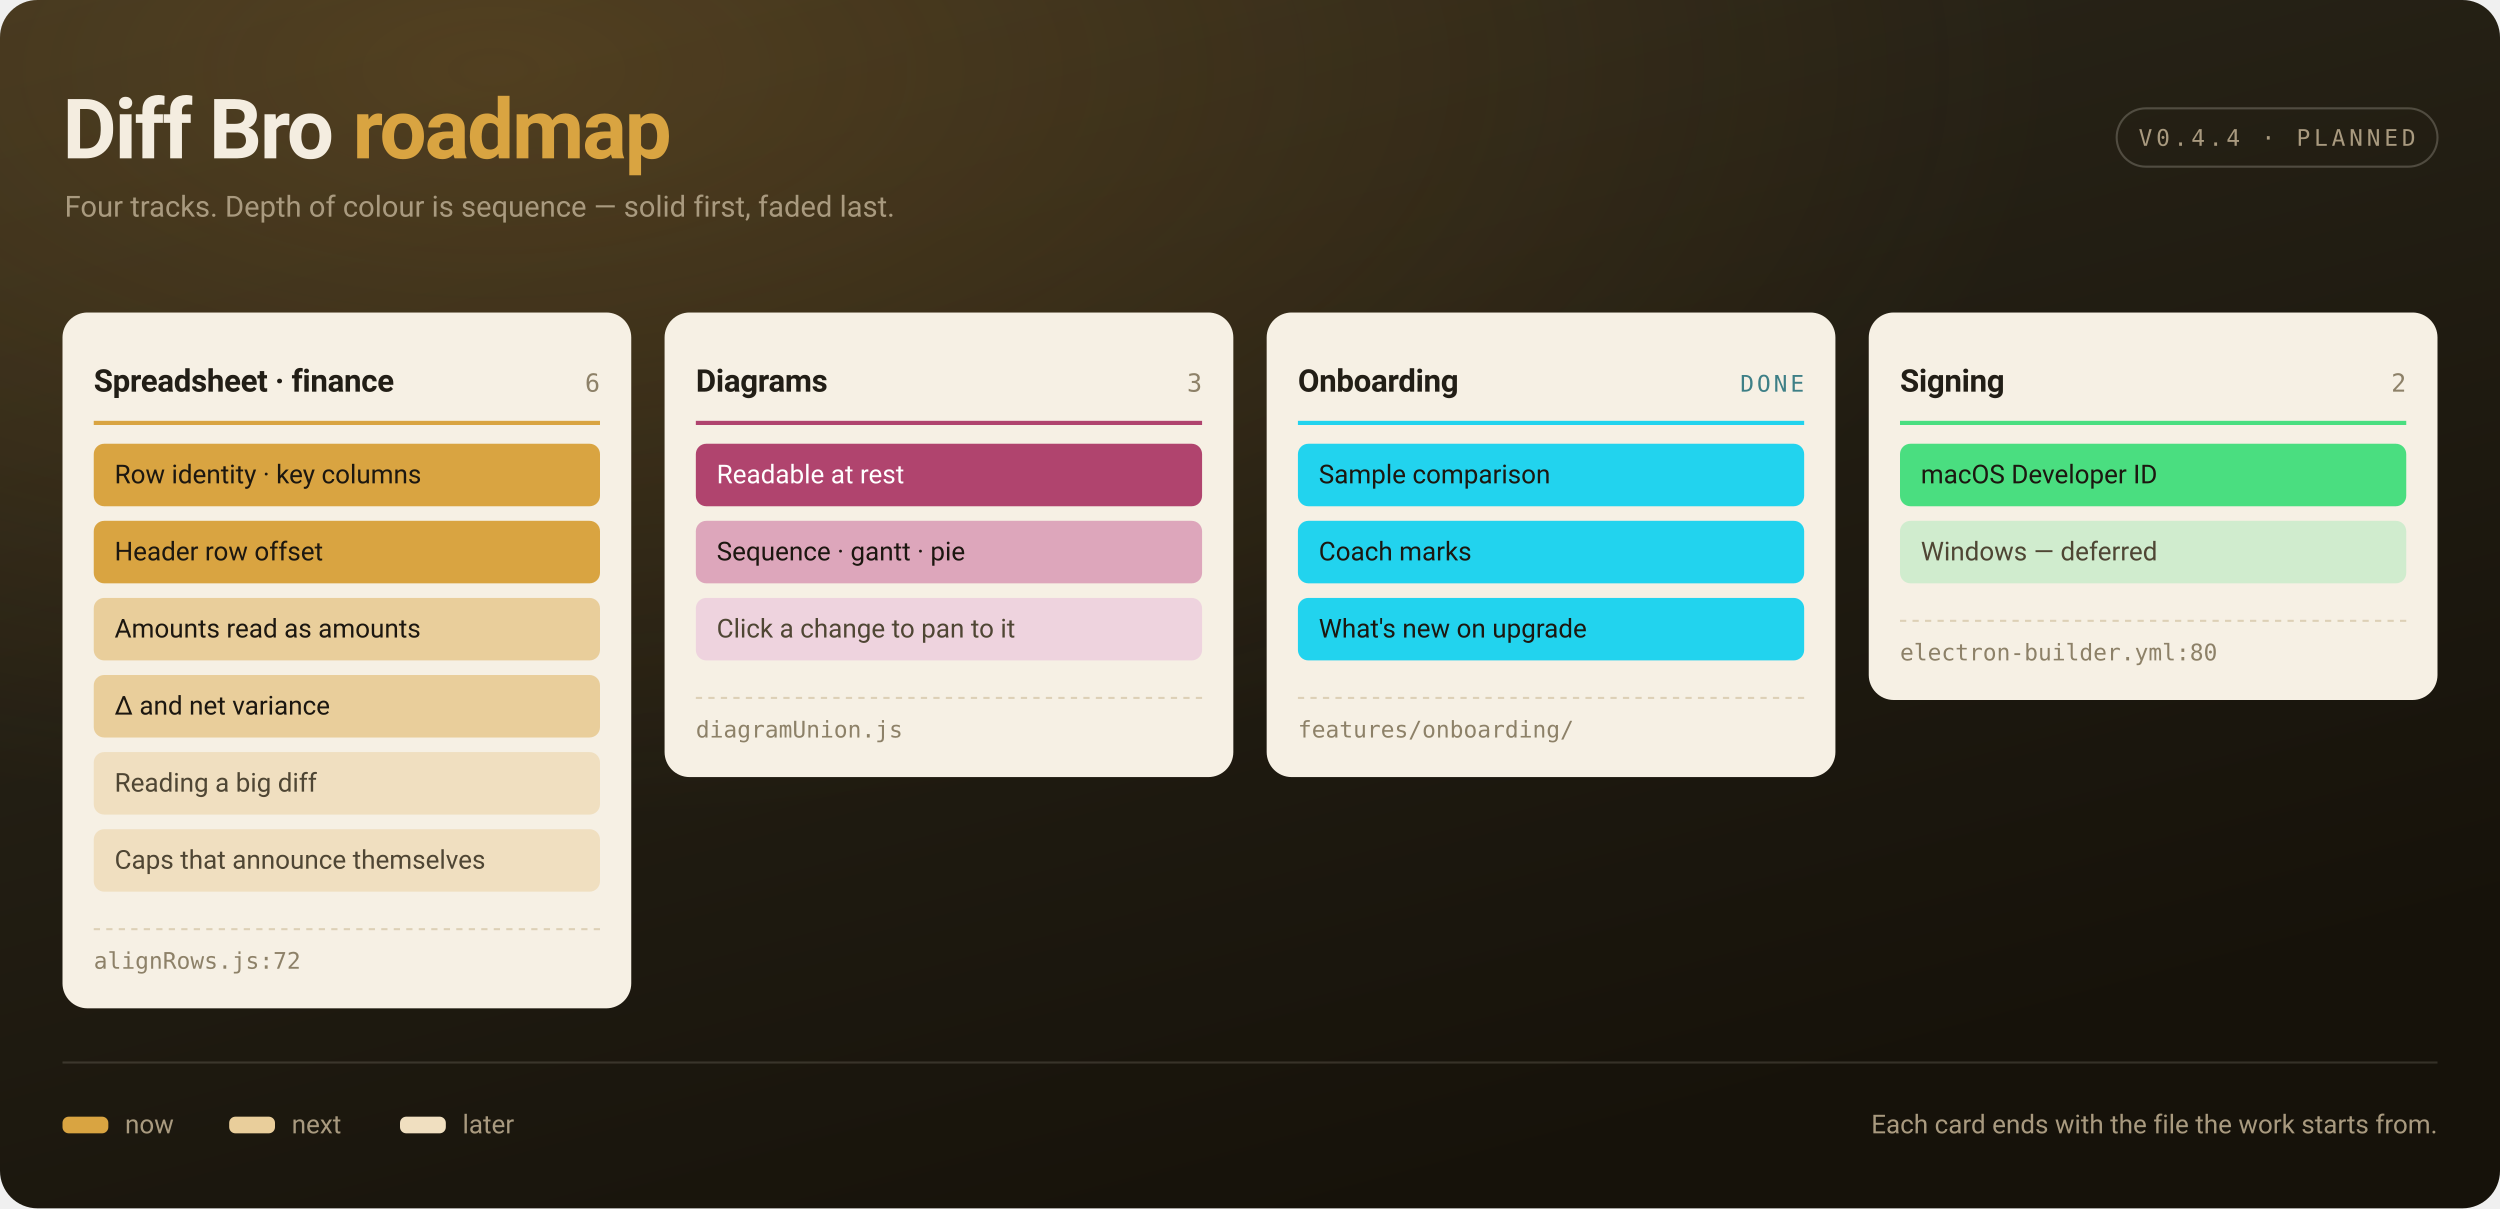
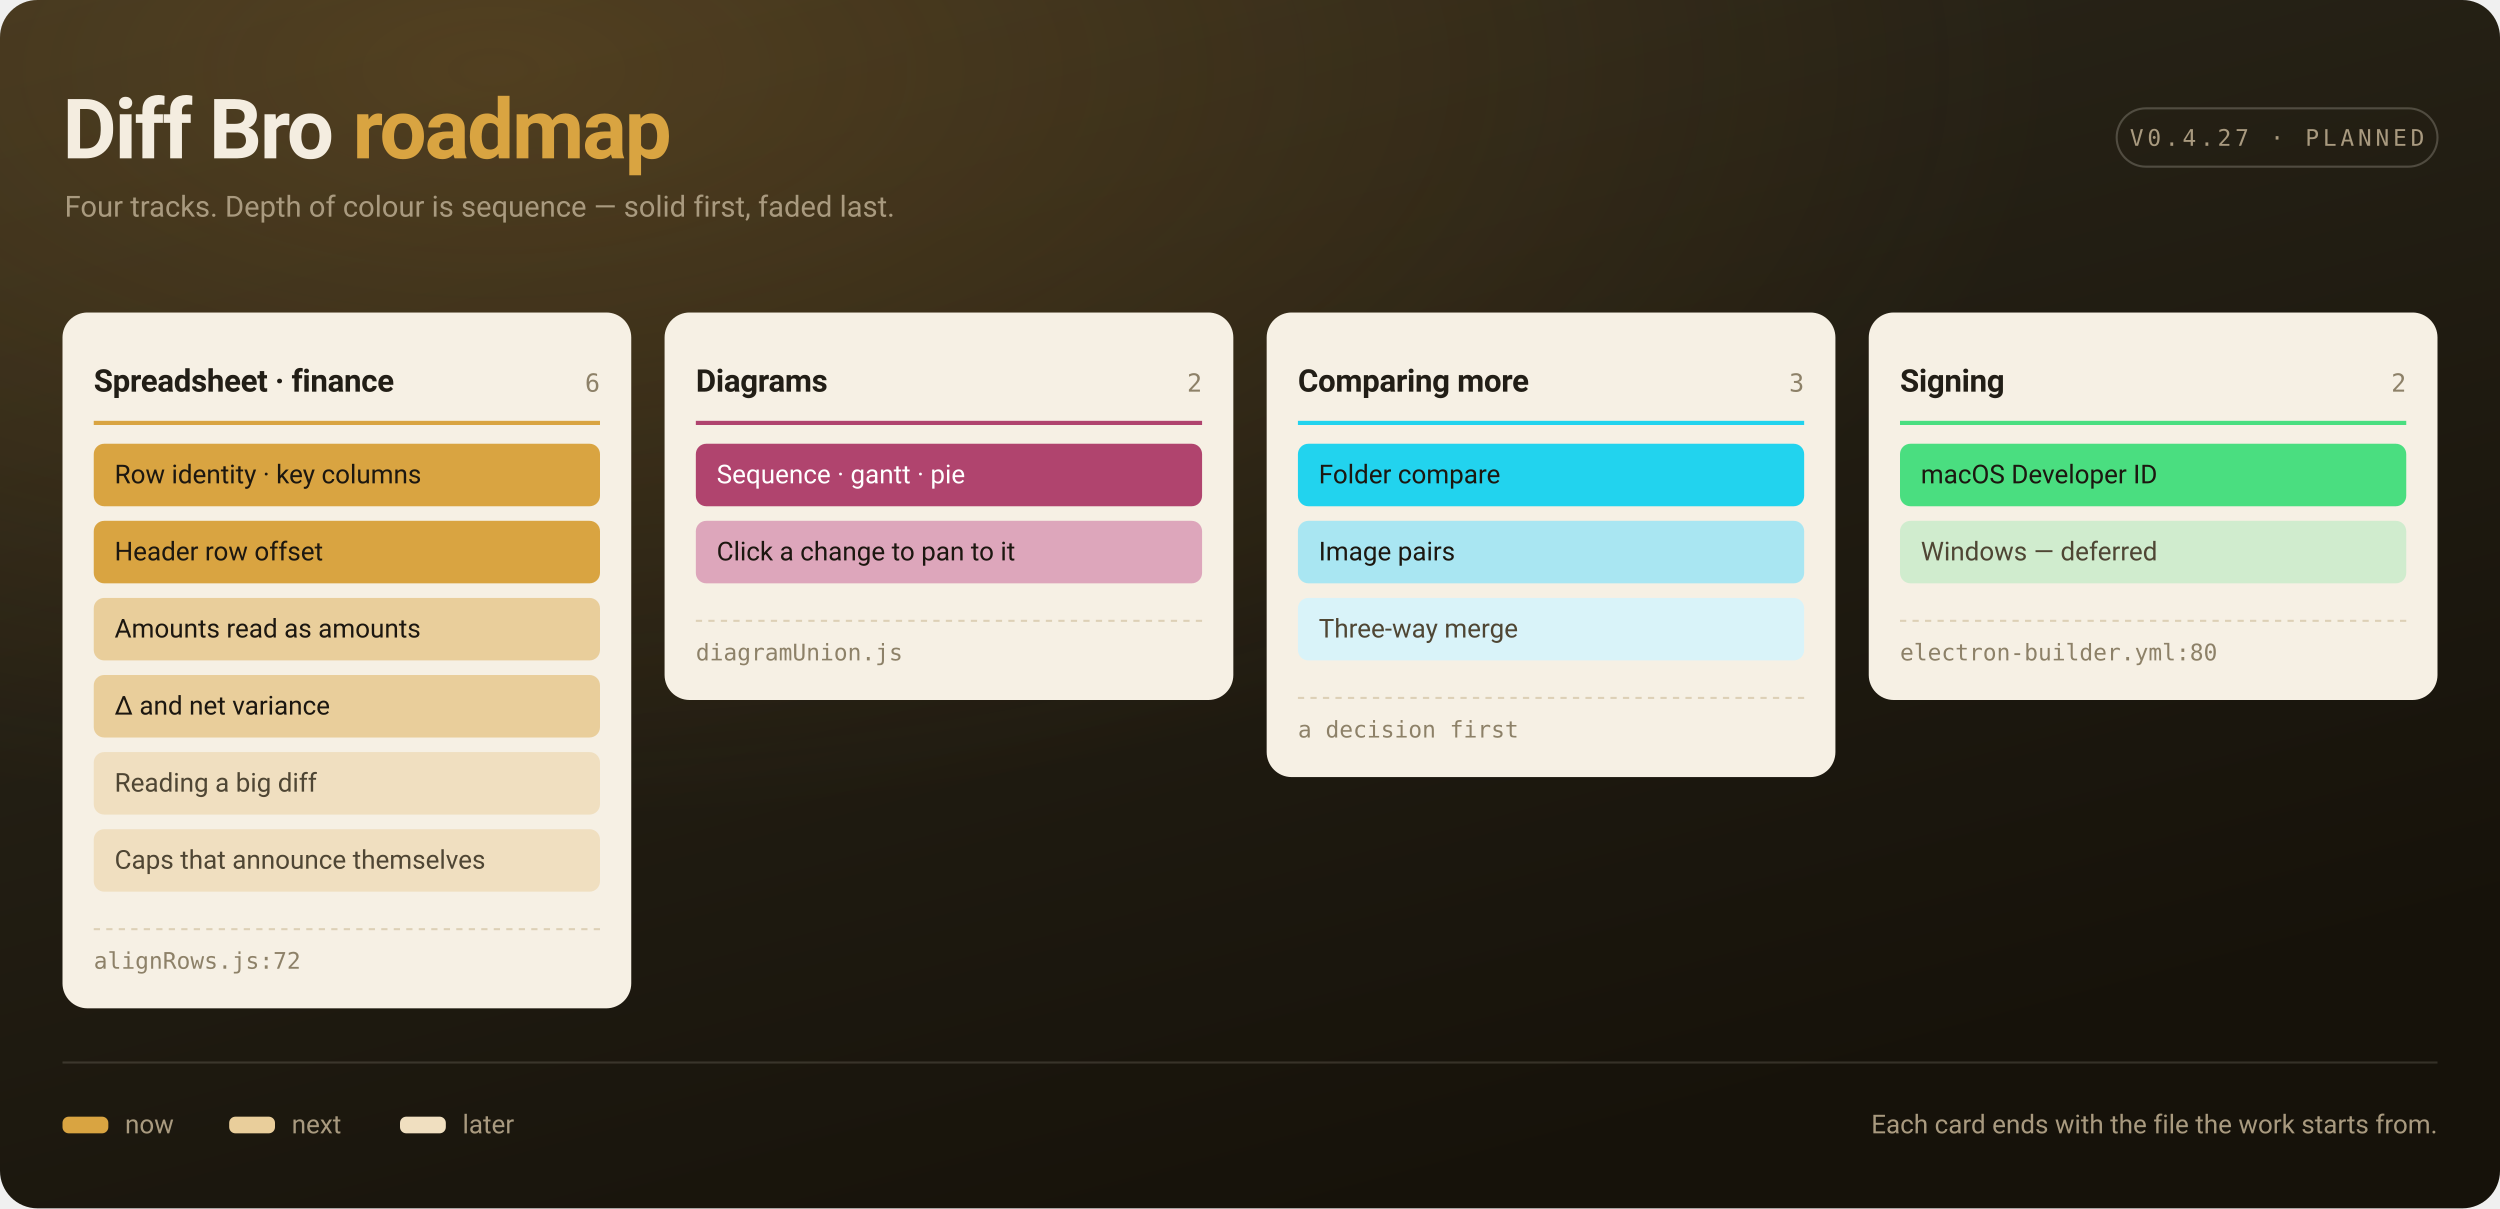
- <svg xmlns="http://www.w3.org/2000/svg" viewBox="0 0 1200 580" width="1200" height="580" role="img" aria-label="Diff Bro roadmap — four tracks: spreadsheet, diagrams, onboarding, signing">
+ <svg xmlns="http://www.w3.org/2000/svg" viewBox="0 0 1200 580" width="1200" height="580" role="img" aria-label="Diff Bro roadmap — four tracks: spreadsheet, diagrams, comparing more, signing">
  <defs>
    <linearGradient id="field" x1="0" y1="0" x2="0.55" y2="1">
      <stop offset="0" stop-color="#2f2a1c" />
      <stop offset="1" stop-color="#16120a" />
    </linearGradient>
    <radialGradient id="glow" cx="20%" cy="6%" r="62%">
      <stop offset="0" stop-color="#e8a13a" stop-opacity="0.20" />
      <stop offset="1" stop-color="#e8a13a" stop-opacity="0" />
    </radialGradient>
    <clipPath id="plate">
      <rect x="0" y="0" width="1200" height="580" rx="18" />
    </clipPath>
  </defs>
  <g clip-path="url(#plate)">
    <rect width="1200" height="580" fill="url(#field)" />
    <rect width="1200" height="580" fill="url(#glow)" />
  </g>
  <g font-family="-apple-system, BlinkMacSystemFont, 'Segoe UI', Roboto, Helvetica, Arial, sans-serif">
    <text x="30" y="76" font-size="40" font-weight="700" letter-spacing="-1" fill="#f4ede0">Diff Bro <tspan fill="#d9a441">roadmap</tspan>
    </text>
    <text x="31" y="104" font-size="14" fill="#a99a7f">Four tracks. Depth of colour is sequence — solid first, faded last.</text>
    <rect x="1016" y="52" width="154" height="28" rx="14" fill="none" stroke="#f4ede0" stroke-opacity="0.22" />
-     <text x="1093" y="70" font-size="11" letter-spacing="1.8" text-anchor="middle" font-family="ui-monospace, SFMono-Regular, Menlo, monospace" fill="#a99a7f">V0.4.4 · PLANNED</text>
+     <text x="1093" y="70" font-size="11" letter-spacing="1.8" text-anchor="middle" font-family="ui-monospace, SFMono-Regular, Menlo, monospace" fill="#a99a7f">V0.4.27 · PLANNED</text>
    <rect x="30" y="150" width="273" height="334" rx="12" fill="#f6f0e4" />
    <text x="45" y="188" font-size="15" font-weight="600" letter-spacing="-0.15" fill="#221e16">Spreadsheet · finance</text>
    <text x="288" y="188" font-size="12" text-anchor="end" font-family="ui-monospace, SFMono-Regular, Menlo, monospace" fill="#8d8168">6</text>
    <rect x="45" y="202" width="243" height="2" fill="#d9a441" />
    <rect x="45" y="213" width="243" height="30" rx="5" fill="#d9a441" />
    <text x="55" y="232" font-size="12.5" fill="#1c1710">Row identity · key columns</text>
    <rect x="45" y="250" width="243" height="30" rx="5" fill="#d9a441" />
    <text x="55" y="269" font-size="12.5" fill="#1c1710">Header row offset</text>
    <rect x="45" y="287" width="243" height="30" rx="5" fill="#e9ce9b" />
    <text x="55" y="306" font-size="12.5" fill="#1c1710">Amounts read as amounts</text>
    <rect x="45" y="324" width="243" height="30" rx="5" fill="#e9ce9b" />
    <text x="55" y="343" font-size="12.5" fill="#1c1710">Δ and net variance</text>
    <rect x="45" y="361" width="243" height="30" rx="5" fill="#f0dfc0" />
    <text x="55" y="380" font-size="12.5" fill="#4f4634">Reading a big diff</text>
    <rect x="45" y="398" width="243" height="30" rx="5" fill="#f0dfc0" />
    <text x="55" y="417" font-size="12.5" fill="#4f4634">Caps that announce themselves</text>
    <line x1="45" y1="446" x2="288" y2="446" stroke="#ddd0b6" stroke-dasharray="3 3" />
    <text x="45" y="465" font-size="11" font-family="ui-monospace, SFMono-Regular, Menlo, monospace" fill="#8d8168">alignRows.js:72</text>
-     <rect x="319" y="150" width="273" height="223" rx="12" fill="#f6f0e4" />
+     <rect x="319" y="150" width="273" height="186" rx="12" fill="#f6f0e4" />
    <text x="334" y="188" font-size="15" font-weight="600" letter-spacing="-0.15" fill="#221e16">Diagrams</text>
-     <text x="577" y="188" font-size="12" text-anchor="end" font-family="ui-monospace, SFMono-Regular, Menlo, monospace" fill="#8d8168">3</text>
+     <text x="577" y="188" font-size="12" text-anchor="end" font-family="ui-monospace, SFMono-Regular, Menlo, monospace" fill="#8d8168">2</text>
    <rect x="334" y="202" width="243" height="2" fill="#b0446e" />
    <rect x="334" y="213" width="243" height="30" rx="5" fill="#b0446e" />
-     <text x="344" y="232" font-size="12.5" fill="#fff">Readable at rest</text>
+     <text x="344" y="232" font-size="12.5" fill="#fff">Sequence · gantt · pie</text>
    <rect x="334" y="250" width="243" height="30" rx="5" fill="#dda6bb" />
-     <text x="344" y="269" font-size="12.5" fill="#1c1710">Sequence · gantt · pie</text>
-     <rect x="334" y="287" width="243" height="30" rx="5" fill="#eed3de" />
-     <text x="344" y="306" font-size="12.5" fill="#4f4634">Click a change to pan to it</text>
-     <line x1="334" y1="335" x2="577" y2="335" stroke="#ddd0b6" stroke-dasharray="3 3" />
-     <text x="334" y="354" font-size="11" font-family="ui-monospace, SFMono-Regular, Menlo, monospace" fill="#8d8168">diagramUnion.js</text>
+     <text x="344" y="269" font-size="12.5" fill="#1c1710">Click a change to pan to it</text>
+     <line x1="334" y1="298" x2="577" y2="298" stroke="#ddd0b6" stroke-dasharray="3 3" />
+     <text x="334" y="317" font-size="11" font-family="ui-monospace, SFMono-Regular, Menlo, monospace" fill="#8d8168">diagramUnion.js</text>
    <rect x="608" y="150" width="273" height="223" rx="12" fill="#f6f0e4" />
-     <text x="623" y="188" font-size="15" font-weight="600" letter-spacing="-0.15" fill="#221e16">Onboarding</text>
-     <text x="866" y="188" font-size="11" text-anchor="end" letter-spacing="1.4" font-family="ui-monospace, SFMono-Regular, Menlo, monospace" fill="#3d7f86">DONE</text>
+     <text x="623" y="188" font-size="15" font-weight="600" letter-spacing="-0.15" fill="#221e16">Comparing more</text>
+     <text x="866" y="188" font-size="12" text-anchor="end" font-family="ui-monospace, SFMono-Regular, Menlo, monospace" fill="#8d8168">3</text>
    <rect x="623" y="202" width="243" height="2" fill="#22d3ee" />
    <rect x="623" y="213" width="243" height="30" rx="5" fill="#22d3ee" />
-     <text x="633" y="232" font-size="12.5" fill="#1c1710">Sample comparison</text>
-     <rect x="623" y="250" width="243" height="30" rx="5" fill="#22d3ee" />
-     <text x="633" y="269" font-size="12.5" fill="#1c1710">Coach marks</text>
-     <rect x="623" y="287" width="243" height="30" rx="5" fill="#22d3ee" />
-     <text x="633" y="306" font-size="12.5" fill="#1c1710">What's new on upgrade</text>
+     <text x="633" y="232" font-size="12.5" fill="#1c1710">Folder compare</text>
+     <rect x="623" y="250" width="243" height="30" rx="5" fill="#a9e6f2" />
+     <text x="633" y="269" font-size="12.5" fill="#1c1710">Image pairs</text>
+     <rect x="623" y="287" width="243" height="30" rx="5" fill="#d9f3f9" />
+     <text x="633" y="306" font-size="12.5" fill="#4f4634">Three-way merge</text>
    <line x1="623" y1="335" x2="866" y2="335" stroke="#ddd0b6" stroke-dasharray="3 3" />
-     <text x="623" y="354" font-size="11" font-family="ui-monospace, SFMono-Regular, Menlo, monospace" fill="#8d8168">features/onboarding/</text>
+     <text x="623" y="354" font-size="11" font-family="ui-monospace, SFMono-Regular, Menlo, monospace" fill="#8d8168">a decision first</text>
    <rect x="897" y="150" width="273" height="186" rx="12" fill="#f6f0e4" />
    <text x="912" y="188" font-size="15" font-weight="600" letter-spacing="-0.15" fill="#221e16">Signing</text>
    <text x="1155" y="188" font-size="12" text-anchor="end" font-family="ui-monospace, SFMono-Regular, Menlo, monospace" fill="#8d8168">2</text>
    <rect x="912" y="202" width="243" height="2" fill="#4ade80" />
    <rect x="912" y="213" width="243" height="30" rx="5" fill="#4ade80" />
    <text x="922" y="232" font-size="12.5" fill="#1c1710">macOS Developer ID</text>
    <rect x="912" y="250" width="243" height="30" rx="5" fill="#d0ecce" />
    <text x="922" y="269" font-size="12.5" fill="#4f4634">Windows — deferred</text>
    <line x1="912" y1="298" x2="1155" y2="298" stroke="#ddd0b6" stroke-dasharray="3 3" />
    <text x="912" y="317" font-size="11" font-family="ui-monospace, SFMono-Regular, Menlo, monospace" fill="#8d8168">electron-builder.yml:80</text>
    <line x1="30" y1="510" x2="1170" y2="510" stroke="#f4ede0" stroke-opacity="0.14" />
    <rect x="30" y="536" width="22" height="8" rx="3" fill="#d9a441" />
    <text x="60" y="544" font-size="12.5" fill="#a99a7f">now</text>
    <rect x="110" y="536" width="22" height="8" rx="3" fill="#e9ce9b" />
    <text x="140" y="544" font-size="12.5" fill="#a99a7f">next</text>
    <rect x="192" y="536" width="22" height="8" rx="3" fill="#f0dfc0" />
    <text x="222" y="544" font-size="12.5" fill="#a99a7f">later</text>
    <text x="1170" y="544" font-size="12.5" text-anchor="end" fill="#a99a7f">Each card ends with the file the work starts from.</text>
  </g>
</svg>
